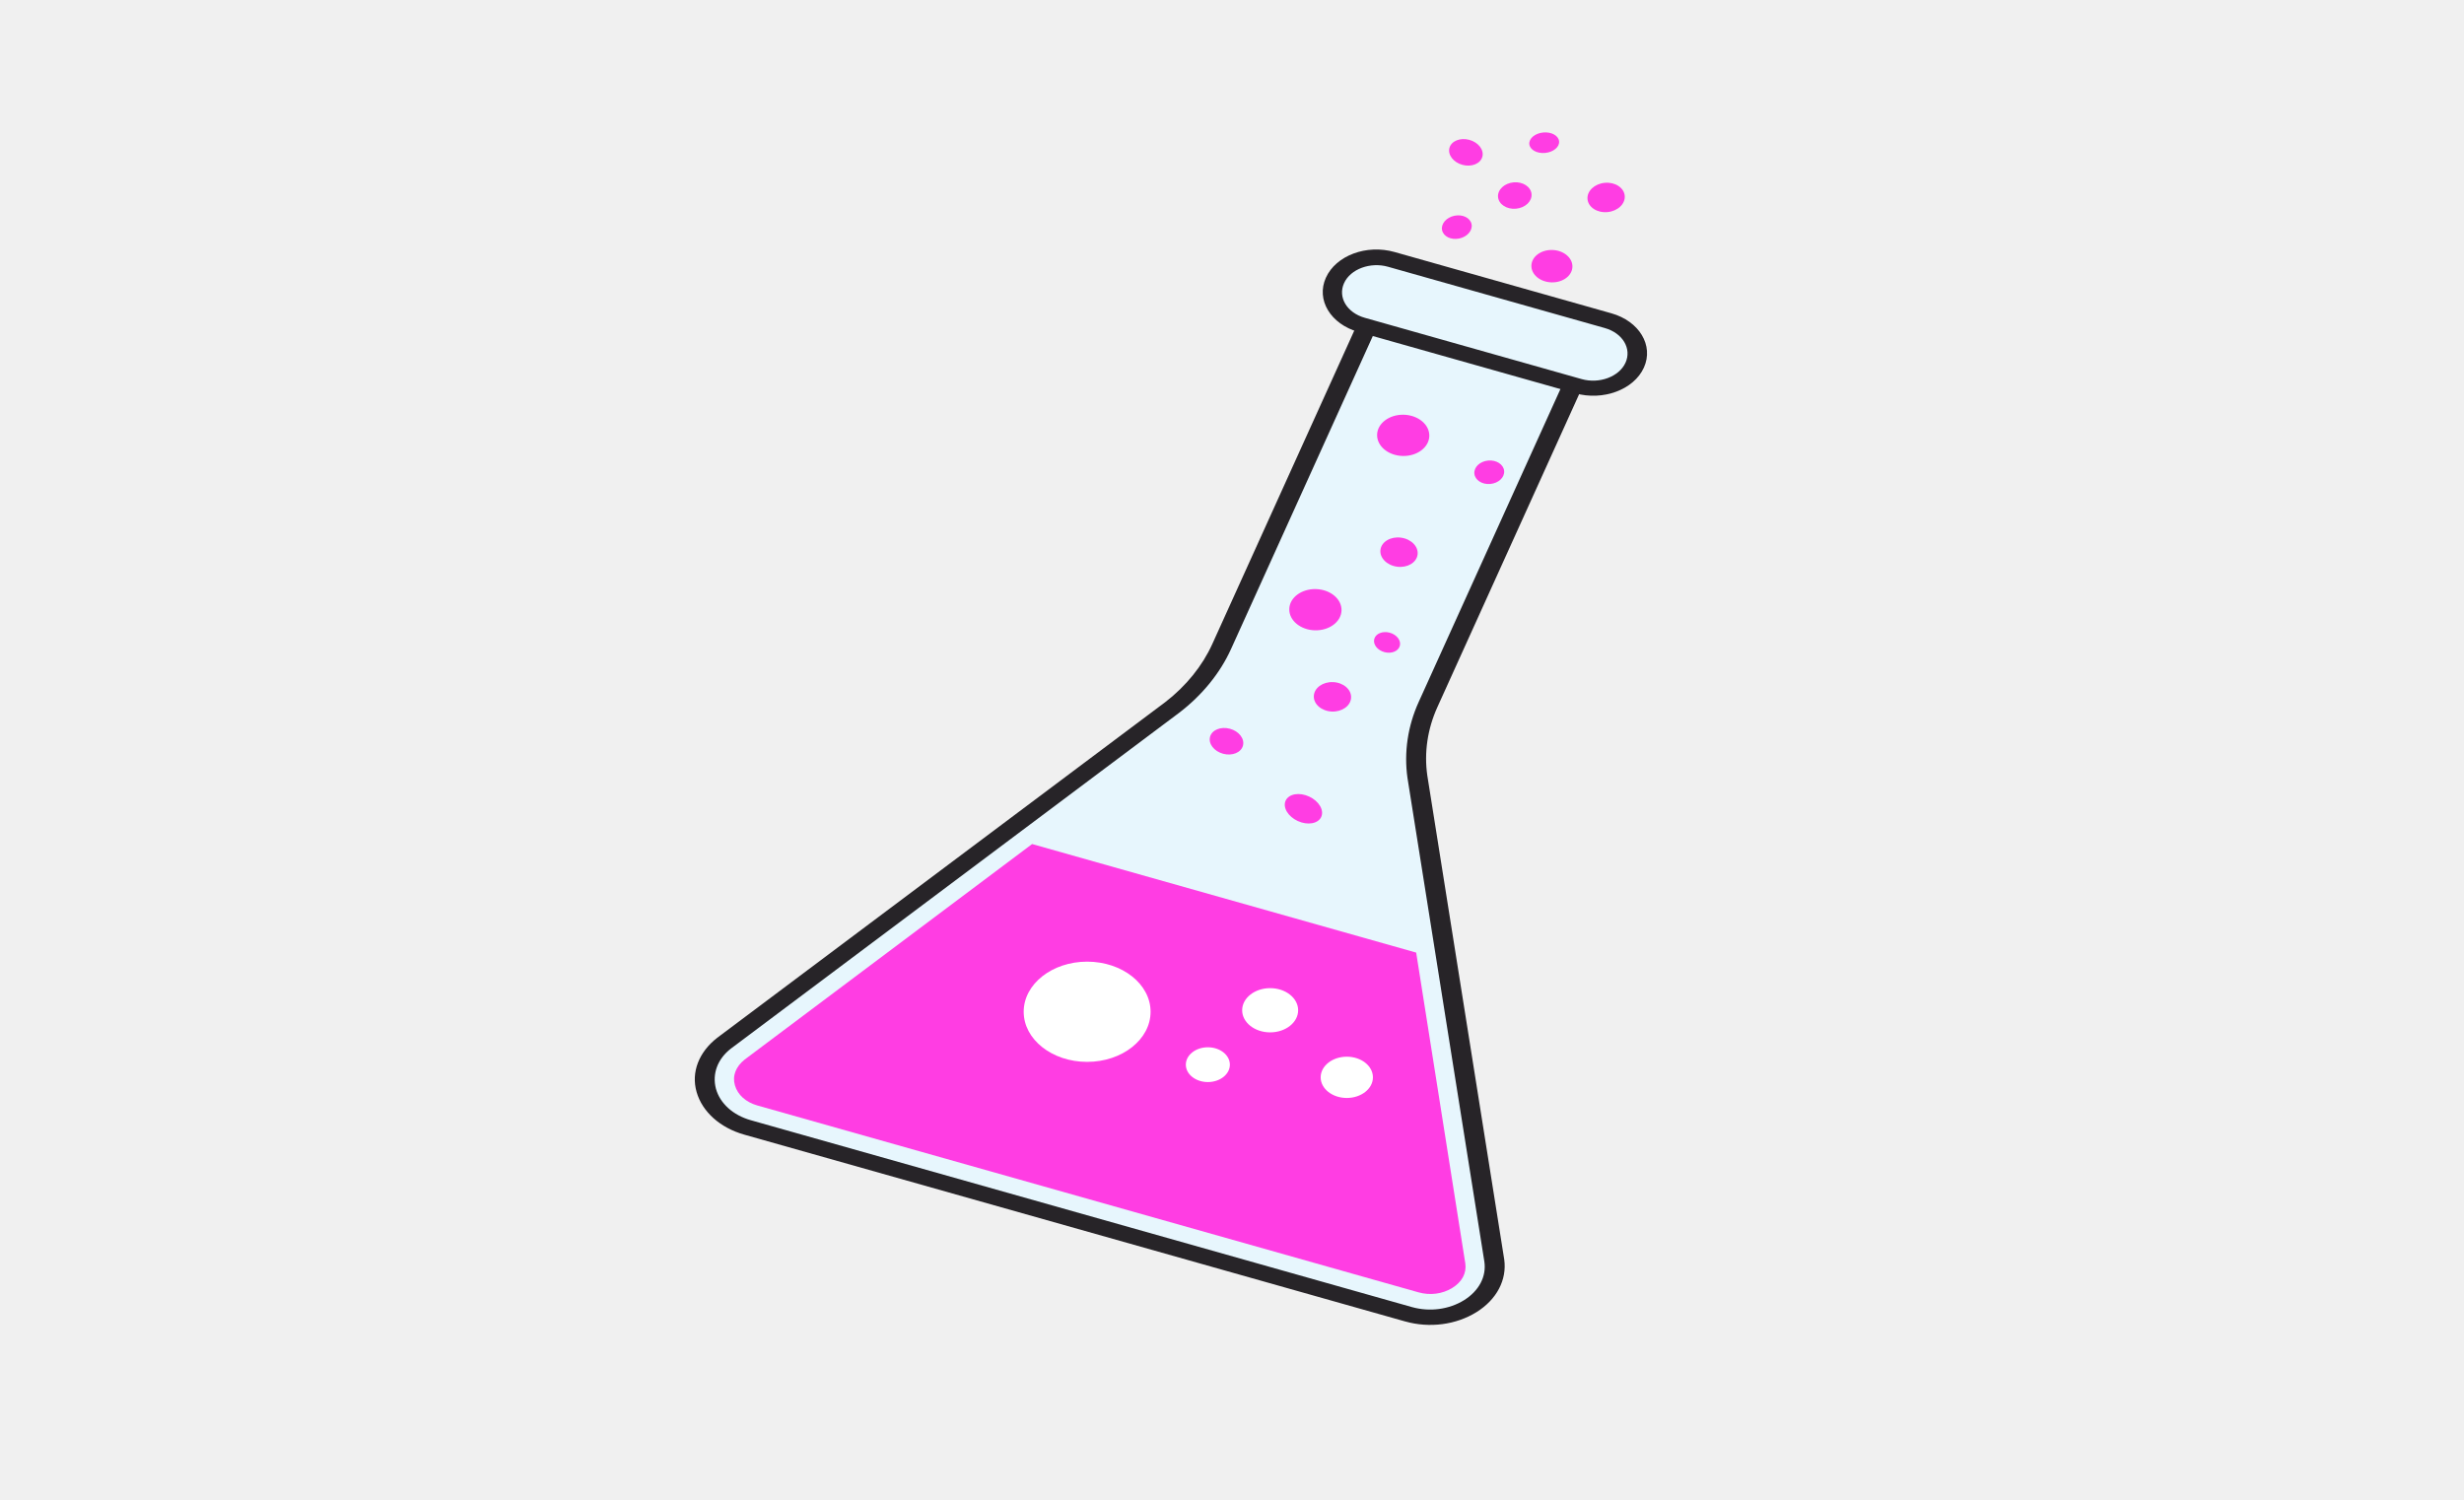
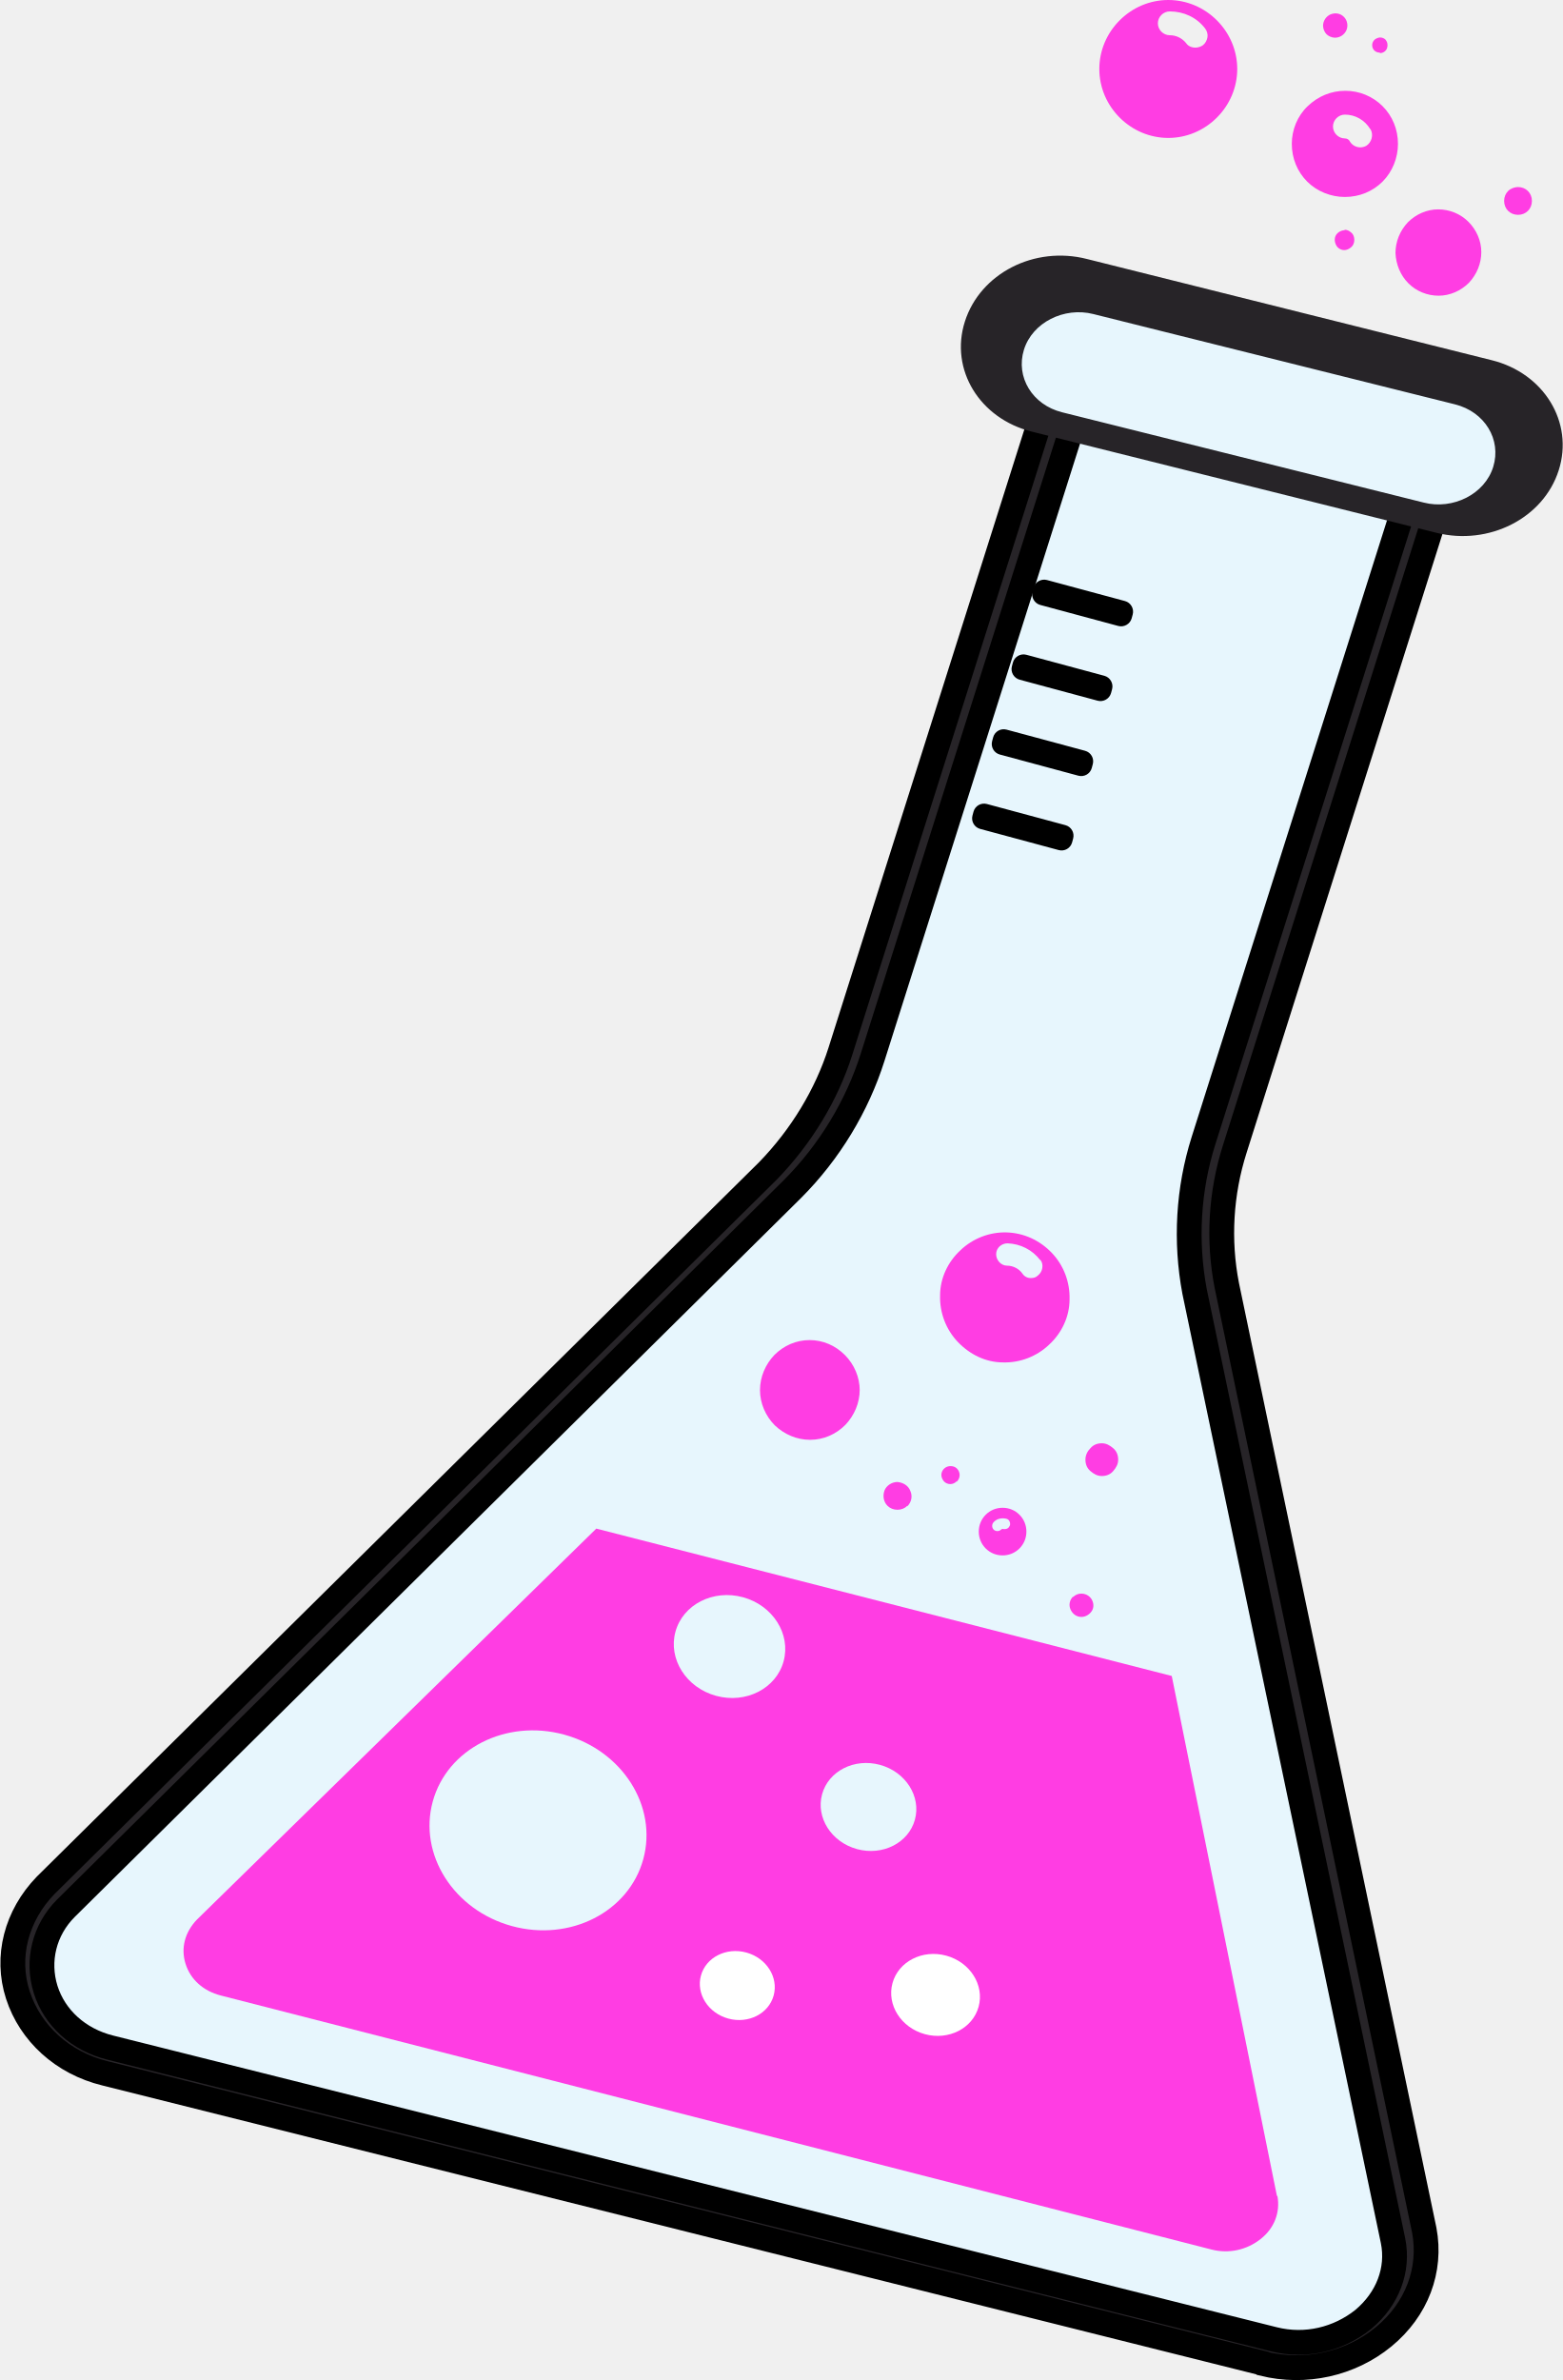
- <svg xmlns="http://www.w3.org/2000/svg" id="Layer_1" data-name="Layer 1" viewBox="0 0 1656 1008">
+ <svg xmlns="http://www.w3.org/2000/svg" id="Layer_2" data-name="Layer 2" viewBox="0 0 31.49 47.97">
  <defs>
    <style>
      .cls-1 {
        fill: #e7f6fd;
      }

      .cls-2 {
        fill: #fff;
      }

      .cls-3 {
        fill: #ff3de3;
      }

-       .cls-4 {
+       .cls-4, .cls-5 {
        fill: #272428;
+       }
+ 
+       .cls-5 {
+         stroke: #000;
+         stroke-miterlimit: 10;
+         stroke-width: .5px;
      }
    </style>
  </defs>
-   <g>
+   <g id="Layer_1-2" data-name="Layer 1">
    <g>
-       <path class="cls-1" d="M1004.28,847.23l-51.6-325.41c-2.25-16.21,.19-32.77,7.21-48.26l107.4-237.11-69.19-19.56-69.43-19.63-107.4,237.11c-7.01,15.48-18.43,29.51-33.18,40.92l-301.22,225.68c-22.94,17.72-14.34,48.13,15.65,56.61l222.22,62.81,221.99,62.75c30.14,8.73,61.07-10.73,57.56-35.92Z" />
-       <path class="cls-4" d="M944.44,888.18l-444.21-125.56c-16.29-4.61-28.22-15.34-32.05-28.63-3.84-13.29,1.54-26.92,13.86-36.49l301.22-225.68c13.94-10.79,24.87-24.33,31.46-38.88l109.77-242.34,151.14,42.72-109.6,241.96c-6.59,14.55-9.02,30.49-6.75,46.07l51.69,325.22c1.85,13.57-4.95,26.8-18.67,35.34-13.72,8.54-31.56,10.86-47.85,6.26Zm-11.92-684.15l-105.2,232.26c-7.27,16.04-19.34,30.94-34.82,42.77l-301.22,225.68c-9,6.93-12.77,17.01-10.11,27.03,2.74,9.82,11.41,17.75,23.45,21.15l444.21,125.56c12.04,3.4,25.1,1.62,35.11-4.6,10.01-6.22,15.2-15.91,13.65-26.02l-51.69-325.22c-2.38-17.09,.25-34.65,7.51-50.7l105.2-232.26-126.11-35.65Z" />
-     </g>
-     <path class="cls-3" d="M984.79,849.08l-33.01-208.83-258.12-72.96-193.22,144.88c-5.84,4.66-8.39,10.89-6.51,17.31,1.88,6.43,7.38,11.35,15.17,13.55l444.21,125.56c7.79,2.2,15.99,1.15,22.61-2.87,6.62-4.02,9.88-10.04,8.87-16.64Z" />
-     <g>
-       <path class="cls-1" d="M1080.71,215.62l-145.71-41.19c-15.35-4.34-32.35,2.01-37.84,14.14h0c-5.49,12.13,2.55,25.55,17.9,29.89l145.71,41.19c15.35,4.34,32.35-2.01,37.84-14.14h0c5.58-12.31-2.55-25.55-17.9-29.89Z" />
-       <path class="cls-4" d="M1058.66,264.31l-145.71-41.19c-18.66-5.27-28.6-21.55-21.84-36.48,6.76-14.92,27.28-22.59,46.17-17.25l145.71,41.19c18.66,5.27,28.6,21.55,21.84,36.48-6.76,14.92-27.52,22.53-46.17,17.25Zm-125.85-85.03c-11.81-3.34-25.19,1.51-29.5,11.02-4.31,9.51,1.91,19.9,13.95,23.3l145.71,41.19c11.81,3.34,25.19-1.51,29.5-11.02,4.31-9.51-1.91-19.9-13.95-23.3l-145.71-41.19Z" />
+       <g>
+         <g>
+           <path class="cls-1" d="M28.3,45.3l-3.98-19.1c-.18-.95-.12-1.94,.17-2.89l4.57-14.43-3.75-.41-3.81-.95-4.44,14.04c-.29,.92-.81,1.77-1.5,2.47L1.35,38.09c-1.08,1.1-.53,2.82,1.01,3.21l11.46,3.41,11.67,2.92c1.59,.41,3.1-.85,2.82-2.33Z" />
+           <path class="cls-5" d="M25.45,47.63L2.12,41.79c-.86-.21-1.51-.81-1.76-1.58-.25-.77-.03-1.6,.56-2.21l14.56-14.4c.67-.69,1.18-1.53,1.46-2.41l4.66-14.71,7.94,1.99-4.65,14.69c-.28,.88-.34,1.83-.16,2.75l3.98,19.04c.15,.8-.15,1.6-.82,2.15-.67,.55-1.58,.75-2.43,.54ZM22.08,7.14l-4.49,14.17c-.31,.98-.87,1.91-1.62,2.66L1.33,38.46c-.44,.44-.59,1.06-.41,1.64,.18,.57,.66,1.01,1.3,1.17l23.46,5.88c.64,.16,1.3,0,1.8-.4,.49-.41,.72-1,.6-1.59l-4-19.13c-.19-1.01-.13-2.06,.18-3.04l4.49-14.17-6.66-1.67Z" />
+         </g>
+         <path class="cls-3" d="M25.74,44.26l-2.12-10.48-11.6-2.97-8.05,7.88c-.24,.25-.33,.57-.23,.89,.1,.32,.36,.55,.71,.64l19.97,5.12c.35,.09,.71,.01,.99-.21,.28-.22,.4-.54,.34-.87Z" />
+         <g>
+           <path class="cls-1" d="M29.31,7.88l-7.1-1.78c-.75-.19-1.53,.22-1.75,.9h0c-.22,.68,.22,1.39,.97,1.58l7.1,1.78c.75,.19,1.53-.22,1.75-.9h0c.22-.69-.22-1.39-.97-1.58Z" />
+           <path class="cls-4" d="M28.96,10.74l-8.16-2.04c-1.05-.26-1.66-1.25-1.35-2.22s1.4-1.53,2.46-1.26l8.16,2.04c1.05,.26,1.66,1.25,1.35,2.22s-1.41,1.52-2.46,1.26Zm-6.92-4.41c-.59-.15-1.23,.17-1.4,.72s.17,1.11,.77,1.26l7.29,1.82c.59,.15,1.23-.17,1.4-.72s-.17-1.11-.77-1.26l-7.29-1.82Z" />
+         </g>
+       </g>
+       <ellipse class="cls-1" cx="17.5" cy="36.42" rx=".88" ry=".97" transform="translate(-22.24 43.69) rotate(-74.7)" />
+       <ellipse class="cls-2" cx="18.85" cy="40.21" rx=".82" ry=".9" transform="translate(-24.9 47.78) rotate(-74.7)" />
+       <ellipse class="cls-1" cx="10.85" cy="36.9" rx="2" ry="2.2" transform="translate(-27.61 37.62) rotate(-74.7)" />
+       <ellipse class="cls-2" cx="14.86" cy="40.03" rx=".69" ry=".76" transform="translate(-27.67 43.79) rotate(-74.7)" />
+       <ellipse class="cls-1" cx="14.71" cy="33.18" rx="1.03" ry="1.13" transform="translate(-21.18 38.62) rotate(-74.7)" />
+       <path d="M21.78,11.12h.08c.12,0,.22,.1,.22,.22v1.63c0,.12-.1,.22-.22,.22h-.08c-.12,0-.22-.1-.22-.22v-1.63c0-.12,.1-.22,.22-.22Z" transform="translate(4.41 30.06) rotate(-74.92)" />
+       <path d="M21.38,12.62h.08c.12,0,.22,.1,.22,.22v1.63c0,.12-.1,.22-.22,.22h-.08c-.12,0-.22-.1-.22-.22v-1.63c0-.12,.1-.22,.22-.22Z" transform="translate(2.65 30.79) rotate(-74.92)" />
+       <rect x="20.75" y="14.13" width=".52" height="2.08" rx=".22" ry=".22" transform="translate(.9 31.51) rotate(-74.92)" />
+       <rect x="20.35" y="15.64" width=".52" height="2.08" rx=".22" ry=".22" transform="translate(-.85 32.23) rotate(-74.92)" />
+       <path class="cls-3" d="M29.86,5.08c0,.23-.09,.45-.25,.62-.16,.16-.38,.26-.61,.26-.23,0-.45-.09-.61-.25-.16-.16-.25-.38-.26-.61,0-.23,.09-.45,.25-.62,.16-.16,.38-.26,.61-.26,.23,0,.45,.09,.61,.25,.16,.16,.26,.38,.26,.61Zm-4.92-3.69c0,.37-.15,.72-.41,.98-.26,.26-.61,.41-.98,.41-.37,0-.72-.15-.98-.41-.26-.26-.41-.61-.41-.98,0-.37,.15-.72,.41-.98,.26-.26,.61-.41,.98-.41,.37,0,.72,.15,.98,.41,.26,.26,.41,.61,.41,.98h0Zm-.65-.82h0c-.17-.22-.43-.34-.71-.34-.13,0-.24,.11-.24,.24,0,.13,.11,.24,.24,.24,.13,0,.25,.06,.33,.16,.04,.06,.11,.09,.19,.09,.05,0,.11-.02,.15-.05,.05-.04,.08-.1,.09-.16s-.01-.13-.05-.18h0Zm3.89,2.33h0c0,.28-.11,.56-.31,.76-.2,.2-.47,.31-.76,.31-.28,0-.56-.11-.76-.31-.2-.2-.31-.47-.31-.76,0-.28,.11-.56,.32-.76s.47-.31,.76-.31c.28,0,.55,.11,.75,.31,.2,.2,.31,.47,.31,.76h0Zm-.56-.3h0c-.11-.18-.3-.29-.51-.29-.13,0-.24,.11-.24,.24s.11,.24,.24,.24c.04,0,.08,.02,.1,.06,.04,.07,.12,.12,.21,.12,.04,0,.08-.01,.12-.03,.11-.07,.15-.22,.09-.33h0Zm2.98,1.17h0c-.07,0-.15,.03-.2,.08-.05,.05-.08,.12-.08,.2s.03,.15,.08,.2c.05,.05,.12,.08,.2,.08s.15-.03,.2-.08,.08-.12,.08-.2-.03-.15-.08-.2-.12-.08-.2-.08h0Zm-2.78-2.7c.06,0,.12-.04,.14-.1,.02-.06,.01-.12-.03-.17-.04-.04-.11-.06-.17-.03-.06,.02-.1,.08-.1,.14,0,.09,.07,.15,.15,.15Zm-.91-.31c.1,0,.19-.06,.23-.15,.04-.09,.02-.2-.05-.27-.07-.07-.17-.09-.27-.05-.09,.04-.15,.13-.15,.23,0,.06,.03,.13,.07,.17s.11,.07,.17,.07h0Zm.2,3.88c-.08,0-.16,.05-.19,.12s-.01,.16,.04,.22c.06,.06,.14,.08,.22,.04s.12-.1,.12-.19c0-.05-.02-.11-.06-.14-.04-.04-.09-.06-.14-.06h0Z" />
+       <path class="cls-3" d="M17.33,28.01c0,.27-.11,.52-.29,.71-.19,.19-.44,.3-.71,.3-.27,0-.52-.11-.71-.29-.19-.19-.3-.45-.3-.71,0-.27,.11-.52,.29-.71,.19-.19,.44-.3,.71-.3,.27,0,.52,.11,.71,.3,.19,.19,.3,.45,.3,.71Zm4.23-1.82c0,.35-.16,.68-.41,.91-.25,.24-.59,.37-.93,.36-.35,0-.67-.16-.91-.41-.24-.25-.37-.59-.36-.94,0-.35,.16-.68,.41-.91,.25-.24,.59-.37,.93-.36,.35,.01,.67,.16,.91,.41,.24,.25,.37,.59,.36,.94h0Zm-.59-.79h0c-.16-.21-.4-.33-.66-.34-.12,0-.23,.09-.23,.22,0,.12,.1,.23,.22,.23,.12,0,.24,.06,.31,.16,.04,.06,.1,.09,.17,.09,.05,0,.1-.01,.14-.05,.05-.04,.08-.09,.09-.15s0-.12-.04-.17h0Zm-.42,5.13h0c.09,.09,.14,.21,.14,.34,0,.13-.05,.25-.14,.34-.09,.09-.21,.14-.34,.14-.13,0-.25-.05-.34-.14-.09-.09-.14-.21-.14-.34s.05-.25,.14-.34c.09-.09,.21-.14,.34-.14,.13,0,.25,.05,.34,.14h0Zm-.27,.08h0c-.09-.02-.19,0-.25,.07-.04,.04-.04,.11,0,.15s.11,.04,.15,0c.01-.01,.03-.02,.05-.01,.04,0,.07,0,.1-.03,.01-.01,.02-.03,.03-.05,.01-.06-.02-.12-.08-.13h0Zm1.7-1.42h0c-.06,.06-.1,.14-.1,.23,0,.09,.03,.17,.1,.23s.14,.1,.23,.1c.09,0,.17-.03,.23-.1s.1-.14,.1-.23-.03-.17-.1-.23-.14-.1-.23-.1-.17,.03-.23,.1h0Zm-2.69,.67c.05-.05,.07-.13,.04-.2-.03-.07-.09-.11-.17-.11-.07,0-.14,.04-.17,.11-.03,.07-.01,.14,.04,.2,.07,.07,.18,.07,.25,0Zm-1,.5c.08-.08,.11-.2,.06-.31-.04-.11-.15-.17-.26-.18-.11,0-.22,.07-.26,.17-.04,.11-.02,.23,.06,.31,.05,.05,.12,.08,.2,.08s.15-.03,.2-.08h0Zm3.34,1.82c-.07,.07-.09,.17-.05,.26s.12,.15,.22,.15c.09,0,.18-.06,.22-.14s.02-.19-.05-.26c-.04-.04-.1-.07-.17-.07-.06,0-.12,.02-.17,.07h0Z" />
    </g>
  </g>
-   <ellipse class="cls-3" cx="824.33" cy="498.22" rx="8.71" ry="11.45" transform="translate(130.41 1166.22) rotate(-75.06)" />
-   <ellipse class="cls-2" cx="853.64" cy="679.01" rx="18.81" ry="14.86" />
-   <ellipse class="cls-2" cx="905.15" cy="724.09" rx="17.56" ry="13.87" />
-   <ellipse class="cls-2" cx="730.64" cy="680.02" rx="42.64" ry="33.68" />
-   <ellipse class="cls-3" cx="1079.44" cy="132.74" rx="12.56" ry="9.88" transform="translate(-7.63 99.68) rotate(-5.27)" />
-   <ellipse class="cls-3" cx="943.04" cy="292.6" rx="13.86" ry="17.55" transform="translate(628.33 1228.49) rotate(-88.65)" />
-   <ellipse class="cls-3" cx="883.99" cy="409.77" rx="13.86" ry="17.56" transform="translate(449.91 1282.07) rotate(-88.41)" />
-   <ellipse class="cls-3" cx="940.19" cy="371.1" rx="9.85" ry="12.58" transform="translate(450.38 1255.26) rotate(-82.55)" />
-   <ellipse class="cls-3" cx="1043.03" cy="178.9" rx="10.89" ry="13.79" transform="translate(829.8 1215.46) rotate(-88.11)" />
-   <ellipse class="cls-3" cx="979.1" cy="152.72" rx="10.11" ry="7.82" transform="translate(-10.79 198.38) rotate(-11.51)" />
-   <ellipse class="cls-2" cx="811.77" cy="715.58" rx="14.8" ry="11.69" />
-   <ellipse class="cls-3" cx="1000.89" cy="317.43" rx="10.05" ry="7.9" transform="translate(-24.92 93.25) rotate(-5.27)" />
-   <ellipse class="cls-3" cx="1037.83" cy="95.92" rx="10.05" ry="6.9" transform="translate(-4.42 98.64) rotate(-5.43)" />
-   <ellipse class="cls-3" cx="895.57" cy="468.37" rx="9.9" ry="12.54" transform="translate(389.6 1343.25) rotate(-87.57)" />
-   <ellipse class="cls-3" cx="876.06" cy="543.66" rx="9.07" ry="13.15" transform="translate(16.51 1113.07) rotate(-65.35)" />
-   <ellipse class="cls-3" cx="1018.05" cy="131.47" rx="11.3" ry="8.89" transform="translate(-7.7 92.22) rotate(-5.17)" />
-   <ellipse class="cls-3" cx="932.22" cy="431.78" rx="6.77" ry="8.9" transform="translate(274.69 1221.16) rotate(-75.06)" />
-   <ellipse class="cls-3" cx="985.21" cy="102.41" rx="8.71" ry="11.45" transform="translate(632.25 1027.9) rotate(-75.06)" />
</svg>
